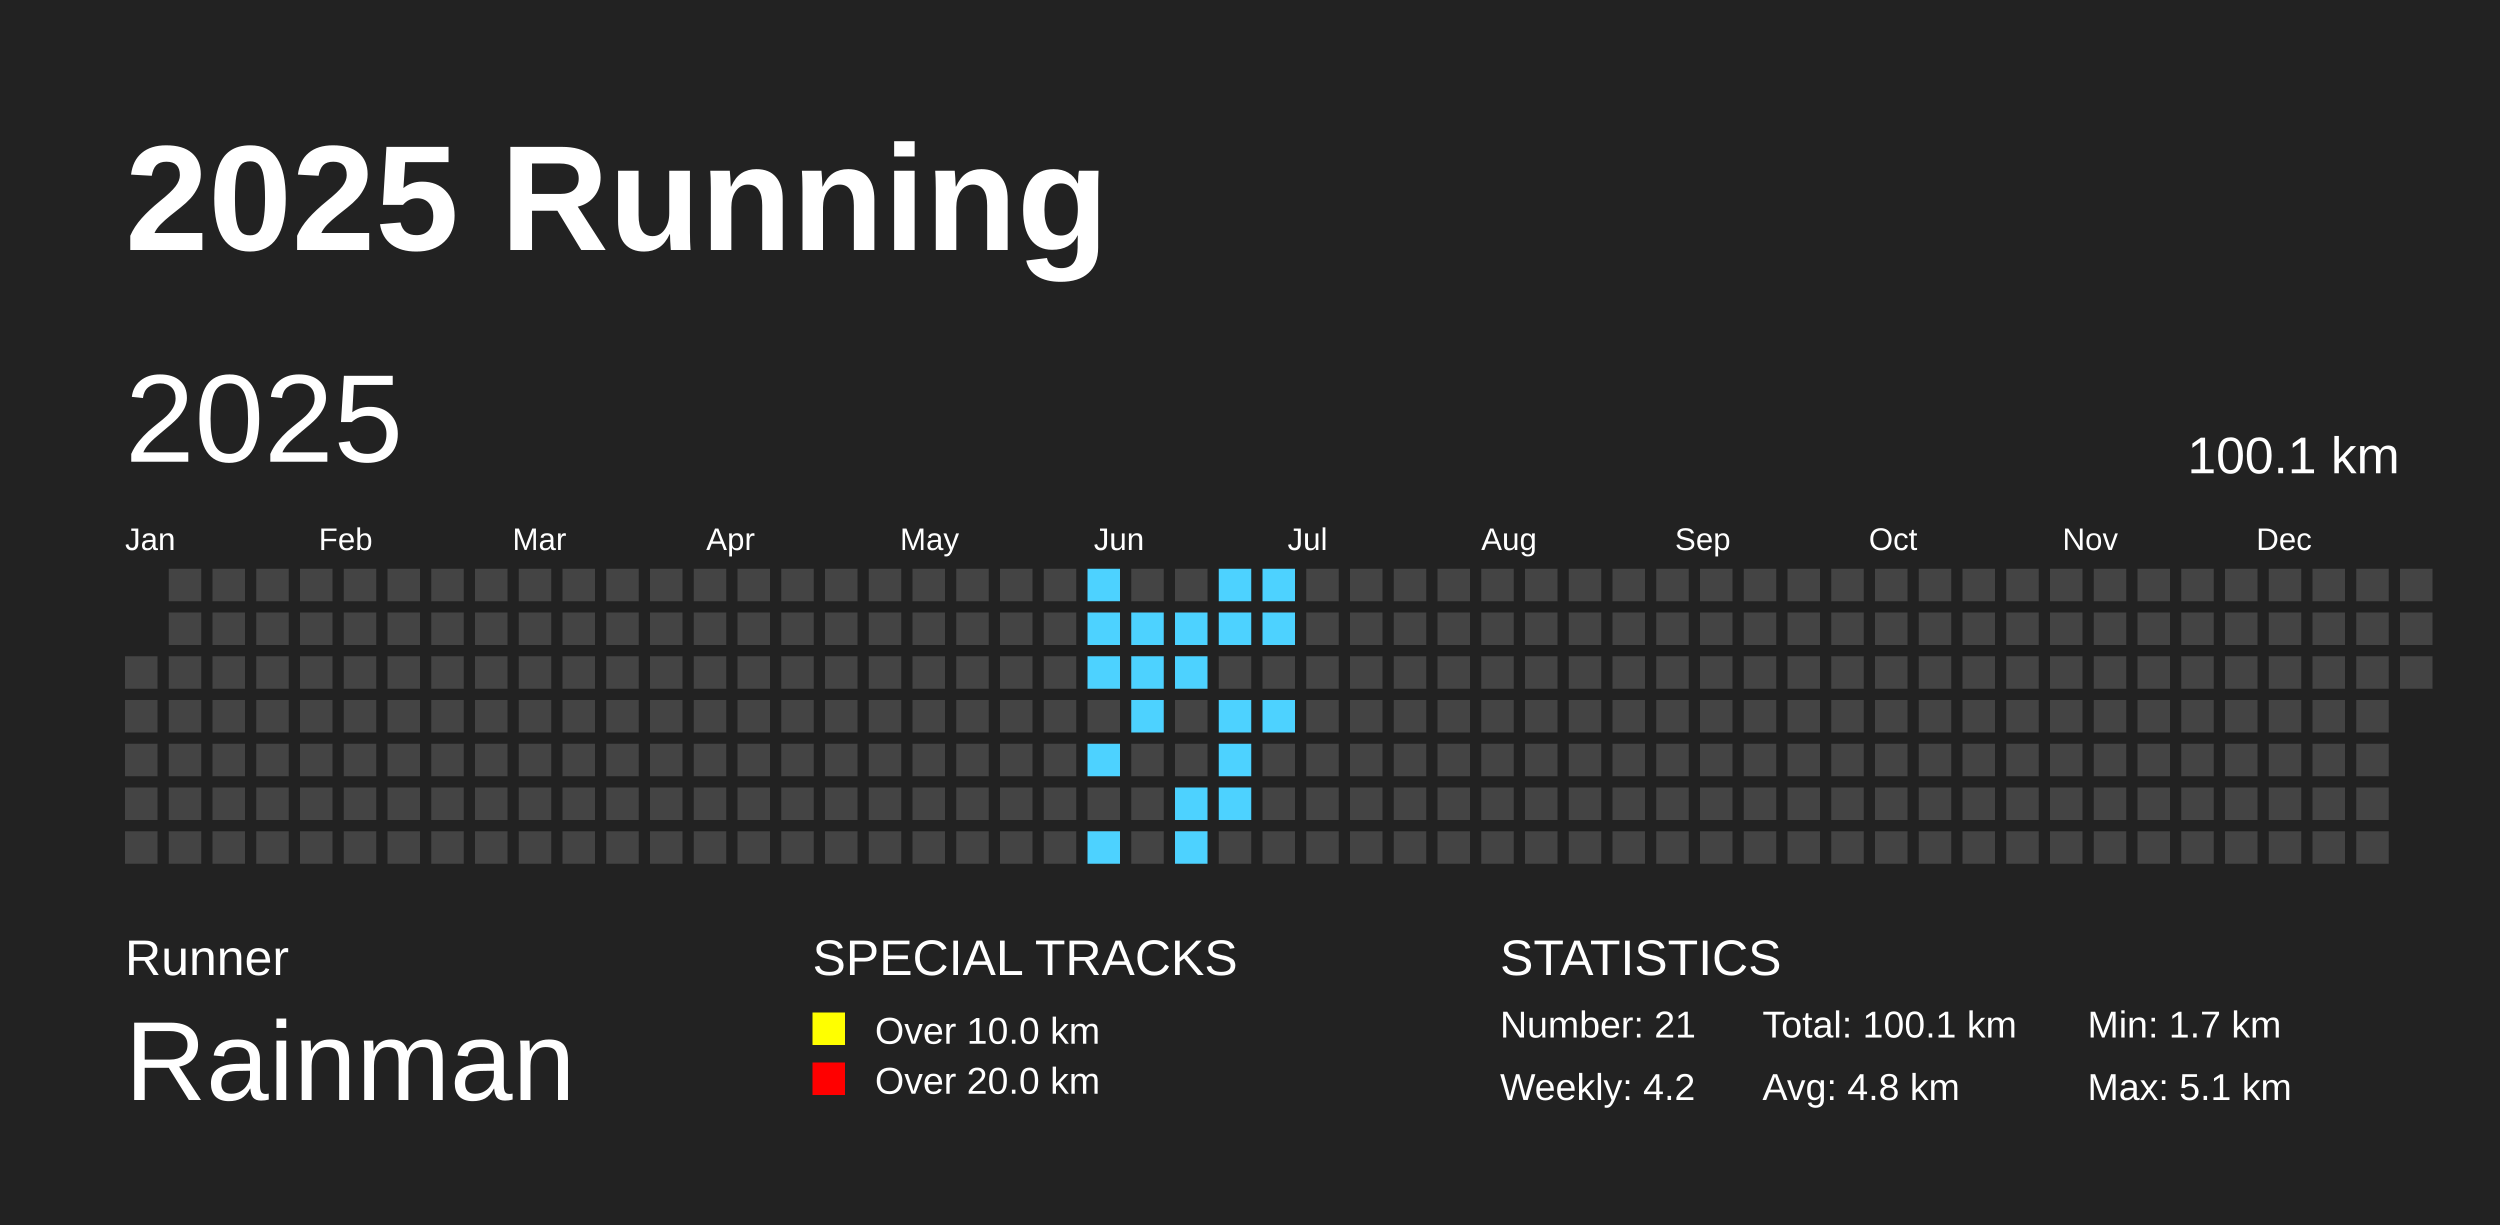
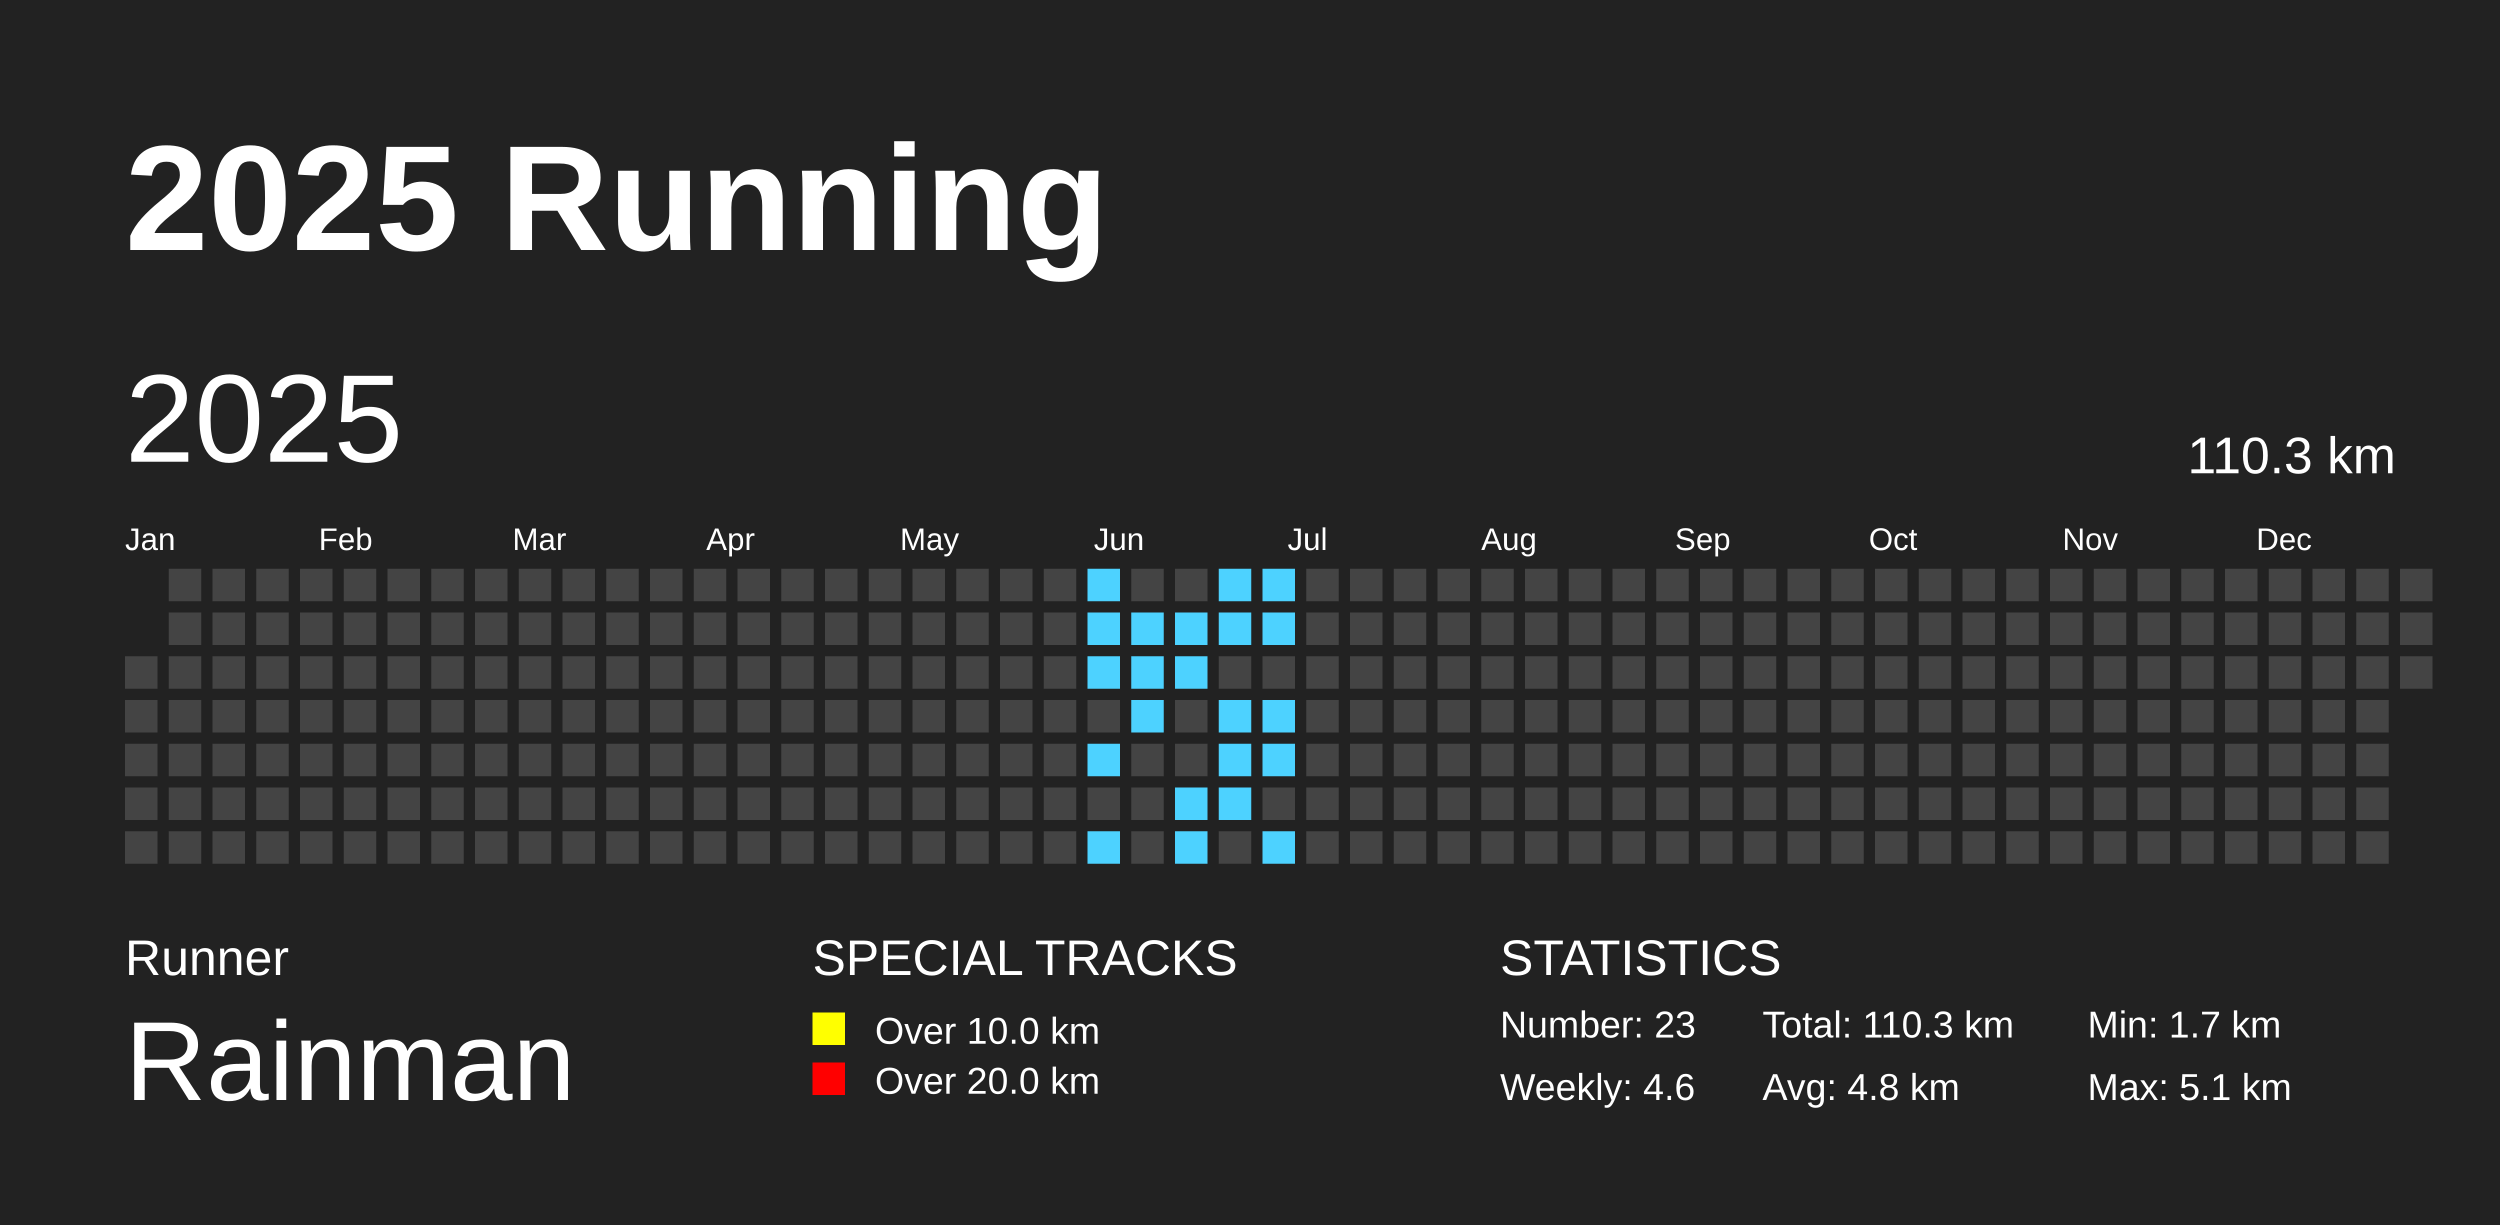
<svg xmlns="http://www.w3.org/2000/svg" baseProfile="full" height="98mm" version="1.1" viewBox="0,0,200,98" width="200mm">
  <defs />
  <rect fill="#222222" height="98" width="200" x="0" y="0" />
  <text fill="#FFFFFF" style="font-size:12px; font-family:Arial; font-weight:bold;" x="10" y="20">2025 Running</text>
  <text fill="#FFFFFF" style="font-size:4px; font-family:Arial" x="10" y="78">Runner</text>
  <text fill="#FFFFFF" style="font-size:9px; font-family:Arial" x="10" y="88">Rainman</text>
  <text fill="#FFFFFF" style="font-size:4px; font-family:Arial" x="65" y="78">SPECIAL TRACKS</text>
  <rect fill="yellow" height="2.6" width="2.6" x="65" y="81" />
  <text fill="#FFFFFF" style="font-size:3px; font-family:Arial" x="70" y="83.5">Over 10.0 km</text>
  <rect fill="red" height="2.6" width="2.6" x="65" y="85" />
  <text fill="#FFFFFF" style="font-size:3px; font-family:Arial" x="70" y="87.5">Over 20.0 km</text>
  <text fill="#FFFFFF" style="font-size:4px; font-family:Arial" x="120" y="78">STATISTICS</text>
-   <text fill="#FFFFFF" style="font-size:3px; font-family:Arial" x="120" y="83">Number: 21</text>
-   <text fill="#FFFFFF" style="font-size:3px; font-family:Arial" x="120" y="88">Weekly: 4.2</text>
-   <text fill="#FFFFFF" style="font-size:3px; font-family:Arial" x="141" y="83">Total: 100.1 km</text>
+   <text fill="#FFFFFF" style="font-size:3px; font-family:Arial" x="120" y="83">Number: 23</text>
+   <text fill="#FFFFFF" style="font-size:3px; font-family:Arial" x="120" y="88">Weekly: 4.6</text>
+   <text fill="#FFFFFF" style="font-size:3px; font-family:Arial" x="141" y="83">Total: 110.3 km</text>
  <text fill="#FFFFFF" style="font-size:3px; font-family:Arial" x="141" y="88">Avg: 4.8 km</text>
  <text fill="#FFFFFF" style="font-size:3px; font-family:Arial" x="167" y="83">Min: 1.7 km</text>
  <text fill="#FFFFFF" style="font-size:3px; font-family:Arial" x="167" y="88">Max: 5.1 km</text>
  <text dominant-baseline="hanging" fill="#FFFFFF" style="font-size:10.0px; font-family:Arial;" x="10" y="30">2025</text>
-   <text dominant-baseline="hanging" fill="#FFFFFF" style="font-size:4.125px; font-family:Arial;" x="175" y="35">100.1 km</text>
+   <text dominant-baseline="hanging" fill="#FFFFFF" style="font-size:4.125px; font-family:Arial;" x="175" y="35">110.3 km</text>
  <text fill="#FFFFFF" style="font-size:2.5px; font-family:Arial" x="10.0" y="44">Jan</text>
  <text fill="#FFFFFF" style="font-size:2.5px; font-family:Arial" x="25.5" y="44">Feb</text>
  <text fill="#FFFFFF" style="font-size:2.5px; font-family:Arial" x="41.0" y="44">Mar</text>
  <text fill="#FFFFFF" style="font-size:2.5px; font-family:Arial" x="56.5" y="44">Apr</text>
  <text fill="#FFFFFF" style="font-size:2.5px; font-family:Arial" x="72.0" y="44">May</text>
  <text fill="#FFFFFF" style="font-size:2.5px; font-family:Arial" x="87.5" y="44">Jun</text>
  <text fill="#FFFFFF" style="font-size:2.5px; font-family:Arial" x="103.0" y="44">Jul</text>
  <text fill="#FFFFFF" style="font-size:2.5px; font-family:Arial" x="118.5" y="44">Aug</text>
  <text fill="#FFFFFF" style="font-size:2.5px; font-family:Arial" x="134.0" y="44">Sep</text>
  <text fill="#FFFFFF" style="font-size:2.5px; font-family:Arial" x="149.5" y="44">Oct</text>
  <text fill="#FFFFFF" style="font-size:2.5px; font-family:Arial" x="165.0" y="44">Nov</text>
  <text fill="#FFFFFF" style="font-size:2.5px; font-family:Arial" x="180.5" y="44">Dec</text>
  <rect fill="#444444" height="2.6" width="2.6" x="10.0" y="52.5" />
  <rect fill="#444444" height="2.6" width="2.6" x="10.0" y="56.0" />
  <rect fill="#444444" height="2.6" width="2.6" x="10.0" y="59.5" />
  <rect fill="#444444" height="2.6" width="2.6" x="10.0" y="63.0" />
  <rect fill="#444444" height="2.6" width="2.6" x="10.0" y="66.5" />
  <rect fill="#444444" height="2.6" width="2.6" x="13.5" y="45.5" />
  <rect fill="#444444" height="2.6" width="2.6" x="13.5" y="49.0" />
  <rect fill="#444444" height="2.6" width="2.6" x="13.5" y="52.5" />
  <rect fill="#444444" height="2.6" width="2.6" x="13.5" y="56.0" />
  <rect fill="#444444" height="2.6" width="2.6" x="13.5" y="59.5" />
  <rect fill="#444444" height="2.6" width="2.6" x="13.5" y="63.0" />
  <rect fill="#444444" height="2.6" width="2.6" x="13.5" y="66.5" />
  <rect fill="#444444" height="2.6" width="2.6" x="17.0" y="45.5" />
  <rect fill="#444444" height="2.6" width="2.6" x="17.0" y="49.0" />
  <rect fill="#444444" height="2.6" width="2.6" x="17.0" y="52.5" />
  <rect fill="#444444" height="2.6" width="2.6" x="17.0" y="56.0" />
  <rect fill="#444444" height="2.6" width="2.6" x="17.0" y="59.5" />
  <rect fill="#444444" height="2.6" width="2.6" x="17.0" y="63.0" />
  <rect fill="#444444" height="2.6" width="2.6" x="17.0" y="66.5" />
  <rect fill="#444444" height="2.6" width="2.6" x="20.5" y="45.5" />
  <rect fill="#444444" height="2.6" width="2.6" x="20.5" y="49.0" />
  <rect fill="#444444" height="2.6" width="2.6" x="20.5" y="52.5" />
  <rect fill="#444444" height="2.6" width="2.6" x="20.5" y="56.0" />
  <rect fill="#444444" height="2.6" width="2.6" x="20.5" y="59.5" />
  <rect fill="#444444" height="2.6" width="2.6" x="20.5" y="63.0" />
  <rect fill="#444444" height="2.6" width="2.6" x="20.5" y="66.5" />
  <rect fill="#444444" height="2.6" width="2.6" x="24.0" y="45.5" />
  <rect fill="#444444" height="2.6" width="2.6" x="24.0" y="49.0" />
  <rect fill="#444444" height="2.6" width="2.6" x="24.0" y="52.5" />
  <rect fill="#444444" height="2.6" width="2.6" x="24.0" y="56.0" />
  <rect fill="#444444" height="2.6" width="2.6" x="24.0" y="59.5" />
  <rect fill="#444444" height="2.6" width="2.6" x="24.0" y="63.0" />
  <rect fill="#444444" height="2.6" width="2.6" x="24.0" y="66.5" />
  <rect fill="#444444" height="2.6" width="2.6" x="27.5" y="45.5" />
  <rect fill="#444444" height="2.6" width="2.6" x="27.5" y="49.0" />
  <rect fill="#444444" height="2.6" width="2.6" x="27.5" y="52.5" />
  <rect fill="#444444" height="2.6" width="2.6" x="27.5" y="56.0" />
  <rect fill="#444444" height="2.6" width="2.6" x="27.5" y="59.5" />
  <rect fill="#444444" height="2.6" width="2.6" x="27.5" y="63.0" />
  <rect fill="#444444" height="2.6" width="2.6" x="27.5" y="66.5" />
  <rect fill="#444444" height="2.6" width="2.6" x="31.0" y="45.5" />
  <rect fill="#444444" height="2.6" width="2.6" x="31.0" y="49.0" />
  <rect fill="#444444" height="2.6" width="2.6" x="31.0" y="52.5" />
  <rect fill="#444444" height="2.6" width="2.6" x="31.0" y="56.0" />
  <rect fill="#444444" height="2.6" width="2.6" x="31.0" y="59.5" />
  <rect fill="#444444" height="2.6" width="2.6" x="31.0" y="63.0" />
  <rect fill="#444444" height="2.6" width="2.6" x="31.0" y="66.5" />
  <rect fill="#444444" height="2.6" width="2.6" x="34.5" y="45.5" />
  <rect fill="#444444" height="2.6" width="2.6" x="34.5" y="49.0" />
  <rect fill="#444444" height="2.6" width="2.6" x="34.5" y="52.5" />
  <rect fill="#444444" height="2.6" width="2.6" x="34.5" y="56.0" />
  <rect fill="#444444" height="2.6" width="2.6" x="34.5" y="59.5" />
  <rect fill="#444444" height="2.6" width="2.6" x="34.5" y="63.0" />
  <rect fill="#444444" height="2.6" width="2.6" x="34.5" y="66.5" />
  <rect fill="#444444" height="2.6" width="2.6" x="38.0" y="45.5" />
  <rect fill="#444444" height="2.6" width="2.6" x="38.0" y="49.0" />
  <rect fill="#444444" height="2.6" width="2.6" x="38.0" y="52.5" />
  <rect fill="#444444" height="2.6" width="2.6" x="38.0" y="56.0" />
  <rect fill="#444444" height="2.6" width="2.6" x="38.0" y="59.5" />
  <rect fill="#444444" height="2.6" width="2.6" x="38.0" y="63.0" />
  <rect fill="#444444" height="2.6" width="2.6" x="38.0" y="66.5" />
  <rect fill="#444444" height="2.6" width="2.6" x="41.5" y="45.5" />
  <rect fill="#444444" height="2.6" width="2.6" x="41.5" y="49.0" />
  <rect fill="#444444" height="2.6" width="2.6" x="41.5" y="52.5" />
  <rect fill="#444444" height="2.6" width="2.6" x="41.5" y="56.0" />
  <rect fill="#444444" height="2.6" width="2.6" x="41.5" y="59.5" />
  <rect fill="#444444" height="2.6" width="2.6" x="41.5" y="63.0" />
  <rect fill="#444444" height="2.6" width="2.6" x="41.5" y="66.5" />
  <rect fill="#444444" height="2.6" width="2.6" x="45.0" y="45.5" />
  <rect fill="#444444" height="2.6" width="2.6" x="45.0" y="49.0" />
  <rect fill="#444444" height="2.6" width="2.6" x="45.0" y="52.5" />
  <rect fill="#444444" height="2.6" width="2.6" x="45.0" y="56.0" />
  <rect fill="#444444" height="2.6" width="2.6" x="45.0" y="59.5" />
  <rect fill="#444444" height="2.6" width="2.6" x="45.0" y="63.0" />
  <rect fill="#444444" height="2.6" width="2.6" x="45.0" y="66.5" />
  <rect fill="#444444" height="2.6" width="2.6" x="48.5" y="45.5" />
  <rect fill="#444444" height="2.6" width="2.6" x="48.5" y="49.0" />
  <rect fill="#444444" height="2.6" width="2.6" x="48.5" y="52.5" />
  <rect fill="#444444" height="2.6" width="2.6" x="48.5" y="56.0" />
  <rect fill="#444444" height="2.6" width="2.6" x="48.5" y="59.5" />
  <rect fill="#444444" height="2.6" width="2.6" x="48.5" y="63.0" />
  <rect fill="#444444" height="2.6" width="2.6" x="48.5" y="66.5" />
  <rect fill="#444444" height="2.6" width="2.6" x="52.0" y="45.5" />
  <rect fill="#444444" height="2.6" width="2.6" x="52.0" y="49.0" />
  <rect fill="#444444" height="2.6" width="2.6" x="52.0" y="52.5" />
  <rect fill="#444444" height="2.6" width="2.6" x="52.0" y="56.0" />
  <rect fill="#444444" height="2.6" width="2.6" x="52.0" y="59.5" />
  <rect fill="#444444" height="2.6" width="2.6" x="52.0" y="63.0" />
  <rect fill="#444444" height="2.6" width="2.6" x="52.0" y="66.5" />
  <rect fill="#444444" height="2.6" width="2.6" x="55.5" y="45.5" />
  <rect fill="#444444" height="2.6" width="2.6" x="55.5" y="49.0" />
  <rect fill="#444444" height="2.6" width="2.6" x="55.5" y="52.5" />
  <rect fill="#444444" height="2.6" width="2.6" x="55.5" y="56.0" />
  <rect fill="#444444" height="2.6" width="2.6" x="55.5" y="59.5" />
  <rect fill="#444444" height="2.6" width="2.6" x="55.5" y="63.0" />
  <rect fill="#444444" height="2.6" width="2.6" x="55.5" y="66.5" />
  <rect fill="#444444" height="2.6" width="2.6" x="59.0" y="45.5" />
  <rect fill="#444444" height="2.6" width="2.6" x="59.0" y="49.0" />
  <rect fill="#444444" height="2.6" width="2.6" x="59.0" y="52.5" />
  <rect fill="#444444" height="2.6" width="2.6" x="59.0" y="56.0" />
  <rect fill="#444444" height="2.6" width="2.6" x="59.0" y="59.5" />
  <rect fill="#444444" height="2.6" width="2.6" x="59.0" y="63.0" />
  <rect fill="#444444" height="2.6" width="2.6" x="59.0" y="66.5" />
  <rect fill="#444444" height="2.6" width="2.6" x="62.5" y="45.5" />
  <rect fill="#444444" height="2.6" width="2.6" x="62.5" y="49.0" />
  <rect fill="#444444" height="2.6" width="2.6" x="62.5" y="52.5" />
  <rect fill="#444444" height="2.6" width="2.6" x="62.5" y="56.0" />
  <rect fill="#444444" height="2.6" width="2.6" x="62.5" y="59.5" />
  <rect fill="#444444" height="2.6" width="2.6" x="62.5" y="63.0" />
  <rect fill="#444444" height="2.6" width="2.6" x="62.5" y="66.5" />
  <rect fill="#444444" height="2.6" width="2.6" x="66.0" y="45.5" />
  <rect fill="#444444" height="2.6" width="2.6" x="66.0" y="49.0" />
  <rect fill="#444444" height="2.6" width="2.6" x="66.0" y="52.5" />
  <rect fill="#444444" height="2.6" width="2.6" x="66.0" y="56.0" />
  <rect fill="#444444" height="2.6" width="2.6" x="66.0" y="59.5" />
  <rect fill="#444444" height="2.6" width="2.6" x="66.0" y="63.0" />
  <rect fill="#444444" height="2.6" width="2.6" x="66.0" y="66.5" />
  <rect fill="#444444" height="2.6" width="2.6" x="69.5" y="45.5" />
  <rect fill="#444444" height="2.6" width="2.6" x="69.5" y="49.0" />
  <rect fill="#444444" height="2.6" width="2.6" x="69.5" y="52.5" />
  <rect fill="#444444" height="2.6" width="2.6" x="69.5" y="56.0" />
  <rect fill="#444444" height="2.6" width="2.6" x="69.5" y="59.5" />
  <rect fill="#444444" height="2.6" width="2.6" x="69.5" y="63.0" />
  <rect fill="#444444" height="2.6" width="2.6" x="69.5" y="66.5" />
  <rect fill="#444444" height="2.6" width="2.6" x="73.0" y="45.5" />
  <rect fill="#444444" height="2.6" width="2.6" x="73.0" y="49.0" />
  <rect fill="#444444" height="2.6" width="2.6" x="73.0" y="52.5" />
  <rect fill="#444444" height="2.6" width="2.6" x="73.0" y="56.0" />
  <rect fill="#444444" height="2.6" width="2.6" x="73.0" y="59.5" />
  <rect fill="#444444" height="2.6" width="2.6" x="73.0" y="63.0" />
  <rect fill="#444444" height="2.6" width="2.6" x="73.0" y="66.5" />
  <rect fill="#444444" height="2.6" width="2.6" x="76.5" y="45.5" />
  <rect fill="#444444" height="2.6" width="2.6" x="76.5" y="49.0" />
  <rect fill="#444444" height="2.6" width="2.6" x="76.5" y="52.5" />
  <rect fill="#444444" height="2.6" width="2.6" x="76.5" y="56.0" />
  <rect fill="#444444" height="2.6" width="2.6" x="76.5" y="59.5" />
  <rect fill="#444444" height="2.6" width="2.6" x="76.5" y="63.0" />
  <rect fill="#444444" height="2.6" width="2.6" x="76.5" y="66.5" />
  <rect fill="#444444" height="2.6" width="2.6" x="80.0" y="45.5" />
  <rect fill="#444444" height="2.6" width="2.6" x="80.0" y="49.0" />
  <rect fill="#444444" height="2.6" width="2.6" x="80.0" y="52.5" />
  <rect fill="#444444" height="2.6" width="2.6" x="80.0" y="56.0" />
  <rect fill="#444444" height="2.6" width="2.6" x="80.0" y="59.5" />
  <rect fill="#444444" height="2.6" width="2.6" x="80.0" y="63.0" />
  <rect fill="#444444" height="2.6" width="2.6" x="80.0" y="66.5" />
  <rect fill="#444444" height="2.6" width="2.6" x="83.5" y="45.5" />
  <rect fill="#444444" height="2.6" width="2.6" x="83.5" y="49.0" />
  <rect fill="#444444" height="2.6" width="2.6" x="83.5" y="52.5" />
  <rect fill="#444444" height="2.6" width="2.6" x="83.5" y="56.0" />
  <rect fill="#444444" height="2.6" width="2.6" x="83.5" y="59.5" />
  <rect fill="#444444" height="2.6" width="2.6" x="83.5" y="63.0" />
  <rect fill="#444444" height="2.6" width="2.6" x="83.5" y="66.5" />
  <rect fill="#4DD2FF" height="2.6" width="2.6" x="87.0" y="45.5" />
  <rect fill="#4DD2FF" height="2.6" width="2.6" x="87.0" y="49.0" />
  <rect fill="#4DD2FF" height="2.6" width="2.6" x="87.0" y="52.5" />
  <rect fill="#444444" height="2.6" width="2.6" x="87.0" y="56.0" />
  <rect fill="#4DD2FF" height="2.6" width="2.6" x="87.0" y="59.5" />
  <rect fill="#444444" height="2.6" width="2.6" x="87.0" y="63.0" />
  <rect fill="#4DD2FF" height="2.6" width="2.6" x="87.0" y="66.5" />
  <rect fill="#444444" height="2.6" width="2.6" x="90.5" y="45.5" />
  <rect fill="#4DD2FF" height="2.6" width="2.6" x="90.5" y="49.0" />
  <rect fill="#4DD2FF" height="2.6" width="2.6" x="90.5" y="52.5" />
  <rect fill="#4DD2FF" height="2.6" width="2.6" x="90.5" y="56.0" />
  <rect fill="#444444" height="2.6" width="2.6" x="90.5" y="59.5" />
  <rect fill="#444444" height="2.6" width="2.6" x="90.5" y="63.0" />
  <rect fill="#444444" height="2.6" width="2.6" x="90.5" y="66.5" />
  <rect fill="#444444" height="2.6" width="2.6" x="94.0" y="45.5" />
  <rect fill="#4DD2FF" height="2.6" width="2.6" x="94.0" y="49.0" />
  <rect fill="#4DD2FF" height="2.6" width="2.6" x="94.0" y="52.5" />
  <rect fill="#444444" height="2.6" width="2.6" x="94.0" y="56.0" />
  <rect fill="#444444" height="2.6" width="2.6" x="94.0" y="59.5" />
  <rect fill="#4DD2FF" height="2.6" width="2.6" x="94.0" y="63.0" />
  <rect fill="#4DD2FF" height="2.6" width="2.6" x="94.0" y="66.5" />
  <rect fill="#4DD2FF" height="2.6" width="2.6" x="97.5" y="45.5" />
  <rect fill="#4DD2FF" height="2.6" width="2.6" x="97.5" y="49.0" />
  <rect fill="#444444" height="2.6" width="2.6" x="97.5" y="52.5" />
  <rect fill="#4DD2FF" height="2.6" width="2.6" x="97.5" y="56.0" />
  <rect fill="#4DD2FF" height="2.6" width="2.6" x="97.5" y="59.5" />
  <rect fill="#4DD2FF" height="2.6" width="2.6" x="97.5" y="63.0" />
  <rect fill="#444444" height="2.6" width="2.6" x="97.5" y="66.5" />
  <rect fill="#4DD2FF" height="2.6" width="2.6" x="101.0" y="45.5" />
  <rect fill="#4DD2FF" height="2.6" width="2.6" x="101.0" y="49.0" />
  <rect fill="#444444" height="2.6" width="2.6" x="101.0" y="52.5" />
  <rect fill="#4DD2FF" height="2.6" width="2.6" x="101.0" y="56.0" />
-   <rect fill="#444444" height="2.6" width="2.6" x="101.0" y="59.5" />
+   <rect fill="#4DD2FF" height="2.6" width="2.6" x="101.0" y="59.5" />
  <rect fill="#444444" height="2.6" width="2.6" x="101.0" y="63.0" />
-   <rect fill="#444444" height="2.6" width="2.6" x="101.0" y="66.5" />
+   <rect fill="#4DD2FF" height="2.6" width="2.6" x="101.0" y="66.5" />
  <rect fill="#444444" height="2.6" width="2.6" x="104.5" y="45.5" />
  <rect fill="#444444" height="2.6" width="2.6" x="104.5" y="49.0" />
  <rect fill="#444444" height="2.6" width="2.6" x="104.5" y="52.5" />
  <rect fill="#444444" height="2.6" width="2.6" x="104.5" y="56.0" />
  <rect fill="#444444" height="2.6" width="2.6" x="104.5" y="59.5" />
  <rect fill="#444444" height="2.6" width="2.6" x="104.5" y="63.0" />
  <rect fill="#444444" height="2.6" width="2.6" x="104.5" y="66.5" />
  <rect fill="#444444" height="2.6" width="2.6" x="108.0" y="45.5" />
  <rect fill="#444444" height="2.6" width="2.6" x="108.0" y="49.0" />
  <rect fill="#444444" height="2.6" width="2.6" x="108.0" y="52.5" />
  <rect fill="#444444" height="2.6" width="2.6" x="108.0" y="56.0" />
  <rect fill="#444444" height="2.6" width="2.6" x="108.0" y="59.5" />
  <rect fill="#444444" height="2.6" width="2.6" x="108.0" y="63.0" />
  <rect fill="#444444" height="2.6" width="2.6" x="108.0" y="66.5" />
  <rect fill="#444444" height="2.6" width="2.6" x="111.5" y="45.5" />
  <rect fill="#444444" height="2.6" width="2.6" x="111.5" y="49.0" />
  <rect fill="#444444" height="2.6" width="2.6" x="111.5" y="52.5" />
  <rect fill="#444444" height="2.6" width="2.6" x="111.5" y="56.0" />
  <rect fill="#444444" height="2.6" width="2.6" x="111.5" y="59.5" />
  <rect fill="#444444" height="2.6" width="2.6" x="111.5" y="63.0" />
  <rect fill="#444444" height="2.6" width="2.6" x="111.5" y="66.5" />
  <rect fill="#444444" height="2.6" width="2.6" x="115.0" y="45.5" />
  <rect fill="#444444" height="2.6" width="2.6" x="115.0" y="49.0" />
  <rect fill="#444444" height="2.6" width="2.6" x="115.0" y="52.5" />
  <rect fill="#444444" height="2.6" width="2.6" x="115.0" y="56.0" />
  <rect fill="#444444" height="2.6" width="2.6" x="115.0" y="59.5" />
  <rect fill="#444444" height="2.6" width="2.6" x="115.0" y="63.0" />
  <rect fill="#444444" height="2.6" width="2.6" x="115.0" y="66.5" />
  <rect fill="#444444" height="2.6" width="2.6" x="118.5" y="45.5" />
  <rect fill="#444444" height="2.6" width="2.6" x="118.5" y="49.0" />
  <rect fill="#444444" height="2.6" width="2.6" x="118.5" y="52.5" />
  <rect fill="#444444" height="2.6" width="2.6" x="118.5" y="56.0" />
  <rect fill="#444444" height="2.6" width="2.6" x="118.5" y="59.5" />
  <rect fill="#444444" height="2.6" width="2.6" x="118.5" y="63.0" />
  <rect fill="#444444" height="2.6" width="2.6" x="118.5" y="66.5" />
  <rect fill="#444444" height="2.6" width="2.6" x="122.0" y="45.5" />
  <rect fill="#444444" height="2.6" width="2.6" x="122.0" y="49.0" />
  <rect fill="#444444" height="2.6" width="2.6" x="122.0" y="52.5" />
  <rect fill="#444444" height="2.6" width="2.6" x="122.0" y="56.0" />
  <rect fill="#444444" height="2.6" width="2.6" x="122.0" y="59.5" />
  <rect fill="#444444" height="2.6" width="2.6" x="122.0" y="63.0" />
  <rect fill="#444444" height="2.6" width="2.6" x="122.0" y="66.5" />
  <rect fill="#444444" height="2.6" width="2.6" x="125.5" y="45.5" />
  <rect fill="#444444" height="2.6" width="2.6" x="125.5" y="49.0" />
  <rect fill="#444444" height="2.6" width="2.6" x="125.5" y="52.5" />
  <rect fill="#444444" height="2.6" width="2.6" x="125.5" y="56.0" />
  <rect fill="#444444" height="2.6" width="2.6" x="125.5" y="59.5" />
  <rect fill="#444444" height="2.6" width="2.6" x="125.5" y="63.0" />
  <rect fill="#444444" height="2.6" width="2.6" x="125.5" y="66.5" />
  <rect fill="#444444" height="2.6" width="2.6" x="129.0" y="45.5" />
  <rect fill="#444444" height="2.6" width="2.6" x="129.0" y="49.0" />
  <rect fill="#444444" height="2.6" width="2.6" x="129.0" y="52.5" />
  <rect fill="#444444" height="2.6" width="2.6" x="129.0" y="56.0" />
  <rect fill="#444444" height="2.6" width="2.6" x="129.0" y="59.5" />
  <rect fill="#444444" height="2.6" width="2.6" x="129.0" y="63.0" />
  <rect fill="#444444" height="2.6" width="2.6" x="129.0" y="66.5" />
  <rect fill="#444444" height="2.6" width="2.6" x="132.5" y="45.5" />
  <rect fill="#444444" height="2.6" width="2.6" x="132.5" y="49.0" />
  <rect fill="#444444" height="2.6" width="2.6" x="132.5" y="52.5" />
  <rect fill="#444444" height="2.6" width="2.6" x="132.5" y="56.0" />
  <rect fill="#444444" height="2.6" width="2.6" x="132.5" y="59.5" />
  <rect fill="#444444" height="2.6" width="2.6" x="132.5" y="63.0" />
  <rect fill="#444444" height="2.6" width="2.6" x="132.5" y="66.5" />
  <rect fill="#444444" height="2.6" width="2.6" x="136.0" y="45.5" />
  <rect fill="#444444" height="2.6" width="2.6" x="136.0" y="49.0" />
  <rect fill="#444444" height="2.6" width="2.6" x="136.0" y="52.5" />
  <rect fill="#444444" height="2.6" width="2.6" x="136.0" y="56.0" />
  <rect fill="#444444" height="2.6" width="2.6" x="136.0" y="59.5" />
  <rect fill="#444444" height="2.6" width="2.6" x="136.0" y="63.0" />
  <rect fill="#444444" height="2.6" width="2.6" x="136.0" y="66.5" />
  <rect fill="#444444" height="2.6" width="2.6" x="139.5" y="45.5" />
  <rect fill="#444444" height="2.6" width="2.6" x="139.5" y="49.0" />
  <rect fill="#444444" height="2.6" width="2.6" x="139.5" y="52.5" />
  <rect fill="#444444" height="2.6" width="2.6" x="139.5" y="56.0" />
  <rect fill="#444444" height="2.6" width="2.6" x="139.5" y="59.5" />
  <rect fill="#444444" height="2.6" width="2.6" x="139.5" y="63.0" />
  <rect fill="#444444" height="2.6" width="2.6" x="139.5" y="66.5" />
  <rect fill="#444444" height="2.6" width="2.6" x="143.0" y="45.5" />
  <rect fill="#444444" height="2.6" width="2.6" x="143.0" y="49.0" />
  <rect fill="#444444" height="2.6" width="2.6" x="143.0" y="52.5" />
  <rect fill="#444444" height="2.6" width="2.6" x="143.0" y="56.0" />
  <rect fill="#444444" height="2.6" width="2.6" x="143.0" y="59.5" />
  <rect fill="#444444" height="2.6" width="2.6" x="143.0" y="63.0" />
  <rect fill="#444444" height="2.6" width="2.6" x="143.0" y="66.5" />
  <rect fill="#444444" height="2.6" width="2.6" x="146.5" y="45.5" />
  <rect fill="#444444" height="2.6" width="2.6" x="146.5" y="49.0" />
  <rect fill="#444444" height="2.6" width="2.6" x="146.5" y="52.5" />
  <rect fill="#444444" height="2.6" width="2.6" x="146.5" y="56.0" />
  <rect fill="#444444" height="2.6" width="2.6" x="146.5" y="59.5" />
  <rect fill="#444444" height="2.6" width="2.6" x="146.5" y="63.0" />
  <rect fill="#444444" height="2.6" width="2.6" x="146.5" y="66.5" />
  <rect fill="#444444" height="2.6" width="2.6" x="150.0" y="45.5" />
  <rect fill="#444444" height="2.6" width="2.6" x="150.0" y="49.0" />
  <rect fill="#444444" height="2.6" width="2.6" x="150.0" y="52.5" />
  <rect fill="#444444" height="2.6" width="2.6" x="150.0" y="56.0" />
  <rect fill="#444444" height="2.6" width="2.6" x="150.0" y="59.5" />
  <rect fill="#444444" height="2.6" width="2.6" x="150.0" y="63.0" />
  <rect fill="#444444" height="2.6" width="2.6" x="150.0" y="66.5" />
  <rect fill="#444444" height="2.6" width="2.6" x="153.5" y="45.5" />
  <rect fill="#444444" height="2.6" width="2.6" x="153.5" y="49.0" />
  <rect fill="#444444" height="2.6" width="2.6" x="153.5" y="52.5" />
  <rect fill="#444444" height="2.6" width="2.6" x="153.5" y="56.0" />
  <rect fill="#444444" height="2.6" width="2.6" x="153.5" y="59.5" />
  <rect fill="#444444" height="2.6" width="2.6" x="153.5" y="63.0" />
  <rect fill="#444444" height="2.6" width="2.6" x="153.5" y="66.5" />
  <rect fill="#444444" height="2.6" width="2.6" x="157.0" y="45.5" />
  <rect fill="#444444" height="2.6" width="2.6" x="157.0" y="49.0" />
  <rect fill="#444444" height="2.6" width="2.6" x="157.0" y="52.5" />
  <rect fill="#444444" height="2.6" width="2.6" x="157.0" y="56.0" />
  <rect fill="#444444" height="2.6" width="2.6" x="157.0" y="59.5" />
  <rect fill="#444444" height="2.6" width="2.6" x="157.0" y="63.0" />
  <rect fill="#444444" height="2.6" width="2.6" x="157.0" y="66.5" />
  <rect fill="#444444" height="2.6" width="2.6" x="160.5" y="45.5" />
  <rect fill="#444444" height="2.6" width="2.6" x="160.5" y="49.0" />
  <rect fill="#444444" height="2.6" width="2.6" x="160.5" y="52.5" />
  <rect fill="#444444" height="2.6" width="2.6" x="160.5" y="56.0" />
  <rect fill="#444444" height="2.6" width="2.6" x="160.5" y="59.5" />
  <rect fill="#444444" height="2.6" width="2.6" x="160.5" y="63.0" />
  <rect fill="#444444" height="2.6" width="2.6" x="160.5" y="66.5" />
  <rect fill="#444444" height="2.6" width="2.6" x="164.0" y="45.5" />
  <rect fill="#444444" height="2.6" width="2.6" x="164.0" y="49.0" />
  <rect fill="#444444" height="2.6" width="2.6" x="164.0" y="52.5" />
  <rect fill="#444444" height="2.6" width="2.6" x="164.0" y="56.0" />
  <rect fill="#444444" height="2.6" width="2.6" x="164.0" y="59.5" />
  <rect fill="#444444" height="2.6" width="2.6" x="164.0" y="63.0" />
  <rect fill="#444444" height="2.6" width="2.6" x="164.0" y="66.5" />
  <rect fill="#444444" height="2.6" width="2.6" x="167.5" y="45.5" />
  <rect fill="#444444" height="2.6" width="2.6" x="167.5" y="49.0" />
  <rect fill="#444444" height="2.6" width="2.6" x="167.5" y="52.5" />
  <rect fill="#444444" height="2.6" width="2.6" x="167.5" y="56.0" />
  <rect fill="#444444" height="2.6" width="2.6" x="167.5" y="59.5" />
  <rect fill="#444444" height="2.6" width="2.6" x="167.5" y="63.0" />
  <rect fill="#444444" height="2.6" width="2.6" x="167.5" y="66.5" />
  <rect fill="#444444" height="2.6" width="2.6" x="171.0" y="45.5" />
  <rect fill="#444444" height="2.6" width="2.6" x="171.0" y="49.0" />
  <rect fill="#444444" height="2.6" width="2.6" x="171.0" y="52.5" />
  <rect fill="#444444" height="2.6" width="2.6" x="171.0" y="56.0" />
  <rect fill="#444444" height="2.6" width="2.6" x="171.0" y="59.5" />
  <rect fill="#444444" height="2.6" width="2.6" x="171.0" y="63.0" />
  <rect fill="#444444" height="2.6" width="2.6" x="171.0" y="66.5" />
  <rect fill="#444444" height="2.6" width="2.6" x="174.5" y="45.5" />
  <rect fill="#444444" height="2.6" width="2.6" x="174.5" y="49.0" />
  <rect fill="#444444" height="2.6" width="2.6" x="174.5" y="52.5" />
  <rect fill="#444444" height="2.6" width="2.6" x="174.5" y="56.0" />
  <rect fill="#444444" height="2.6" width="2.6" x="174.5" y="59.5" />
  <rect fill="#444444" height="2.6" width="2.6" x="174.5" y="63.0" />
  <rect fill="#444444" height="2.6" width="2.6" x="174.5" y="66.5" />
  <rect fill="#444444" height="2.6" width="2.6" x="178.0" y="45.5" />
  <rect fill="#444444" height="2.6" width="2.6" x="178.0" y="49.0" />
  <rect fill="#444444" height="2.6" width="2.6" x="178.0" y="52.5" />
  <rect fill="#444444" height="2.6" width="2.6" x="178.0" y="56.0" />
  <rect fill="#444444" height="2.6" width="2.6" x="178.0" y="59.5" />
  <rect fill="#444444" height="2.6" width="2.6" x="178.0" y="63.0" />
  <rect fill="#444444" height="2.6" width="2.6" x="178.0" y="66.5" />
  <rect fill="#444444" height="2.6" width="2.6" x="181.5" y="45.5" />
  <rect fill="#444444" height="2.6" width="2.6" x="181.5" y="49.0" />
  <rect fill="#444444" height="2.6" width="2.6" x="181.5" y="52.5" />
  <rect fill="#444444" height="2.6" width="2.6" x="181.5" y="56.0" />
  <rect fill="#444444" height="2.6" width="2.6" x="181.5" y="59.5" />
  <rect fill="#444444" height="2.6" width="2.6" x="181.5" y="63.0" />
  <rect fill="#444444" height="2.6" width="2.6" x="181.5" y="66.5" />
  <rect fill="#444444" height="2.6" width="2.6" x="185.0" y="45.5" />
  <rect fill="#444444" height="2.6" width="2.6" x="185.0" y="49.0" />
  <rect fill="#444444" height="2.6" width="2.6" x="185.0" y="52.5" />
  <rect fill="#444444" height="2.6" width="2.6" x="185.0" y="56.0" />
  <rect fill="#444444" height="2.6" width="2.6" x="185.0" y="59.5" />
  <rect fill="#444444" height="2.6" width="2.6" x="185.0" y="63.0" />
  <rect fill="#444444" height="2.6" width="2.6" x="185.0" y="66.5" />
  <rect fill="#444444" height="2.6" width="2.6" x="188.5" y="45.5" />
  <rect fill="#444444" height="2.6" width="2.6" x="188.5" y="49.0" />
  <rect fill="#444444" height="2.6" width="2.6" x="188.5" y="52.5" />
  <rect fill="#444444" height="2.6" width="2.6" x="188.5" y="56.0" />
  <rect fill="#444444" height="2.6" width="2.6" x="188.5" y="59.5" />
  <rect fill="#444444" height="2.6" width="2.6" x="188.5" y="63.0" />
  <rect fill="#444444" height="2.6" width="2.6" x="188.5" y="66.5" />
  <rect fill="#444444" height="2.6" width="2.6" x="192.0" y="45.5" />
  <rect fill="#444444" height="2.6" width="2.6" x="192.0" y="49.0" />
  <rect fill="#444444" height="2.6" width="2.6" x="192.0" y="52.5" />
</svg>
